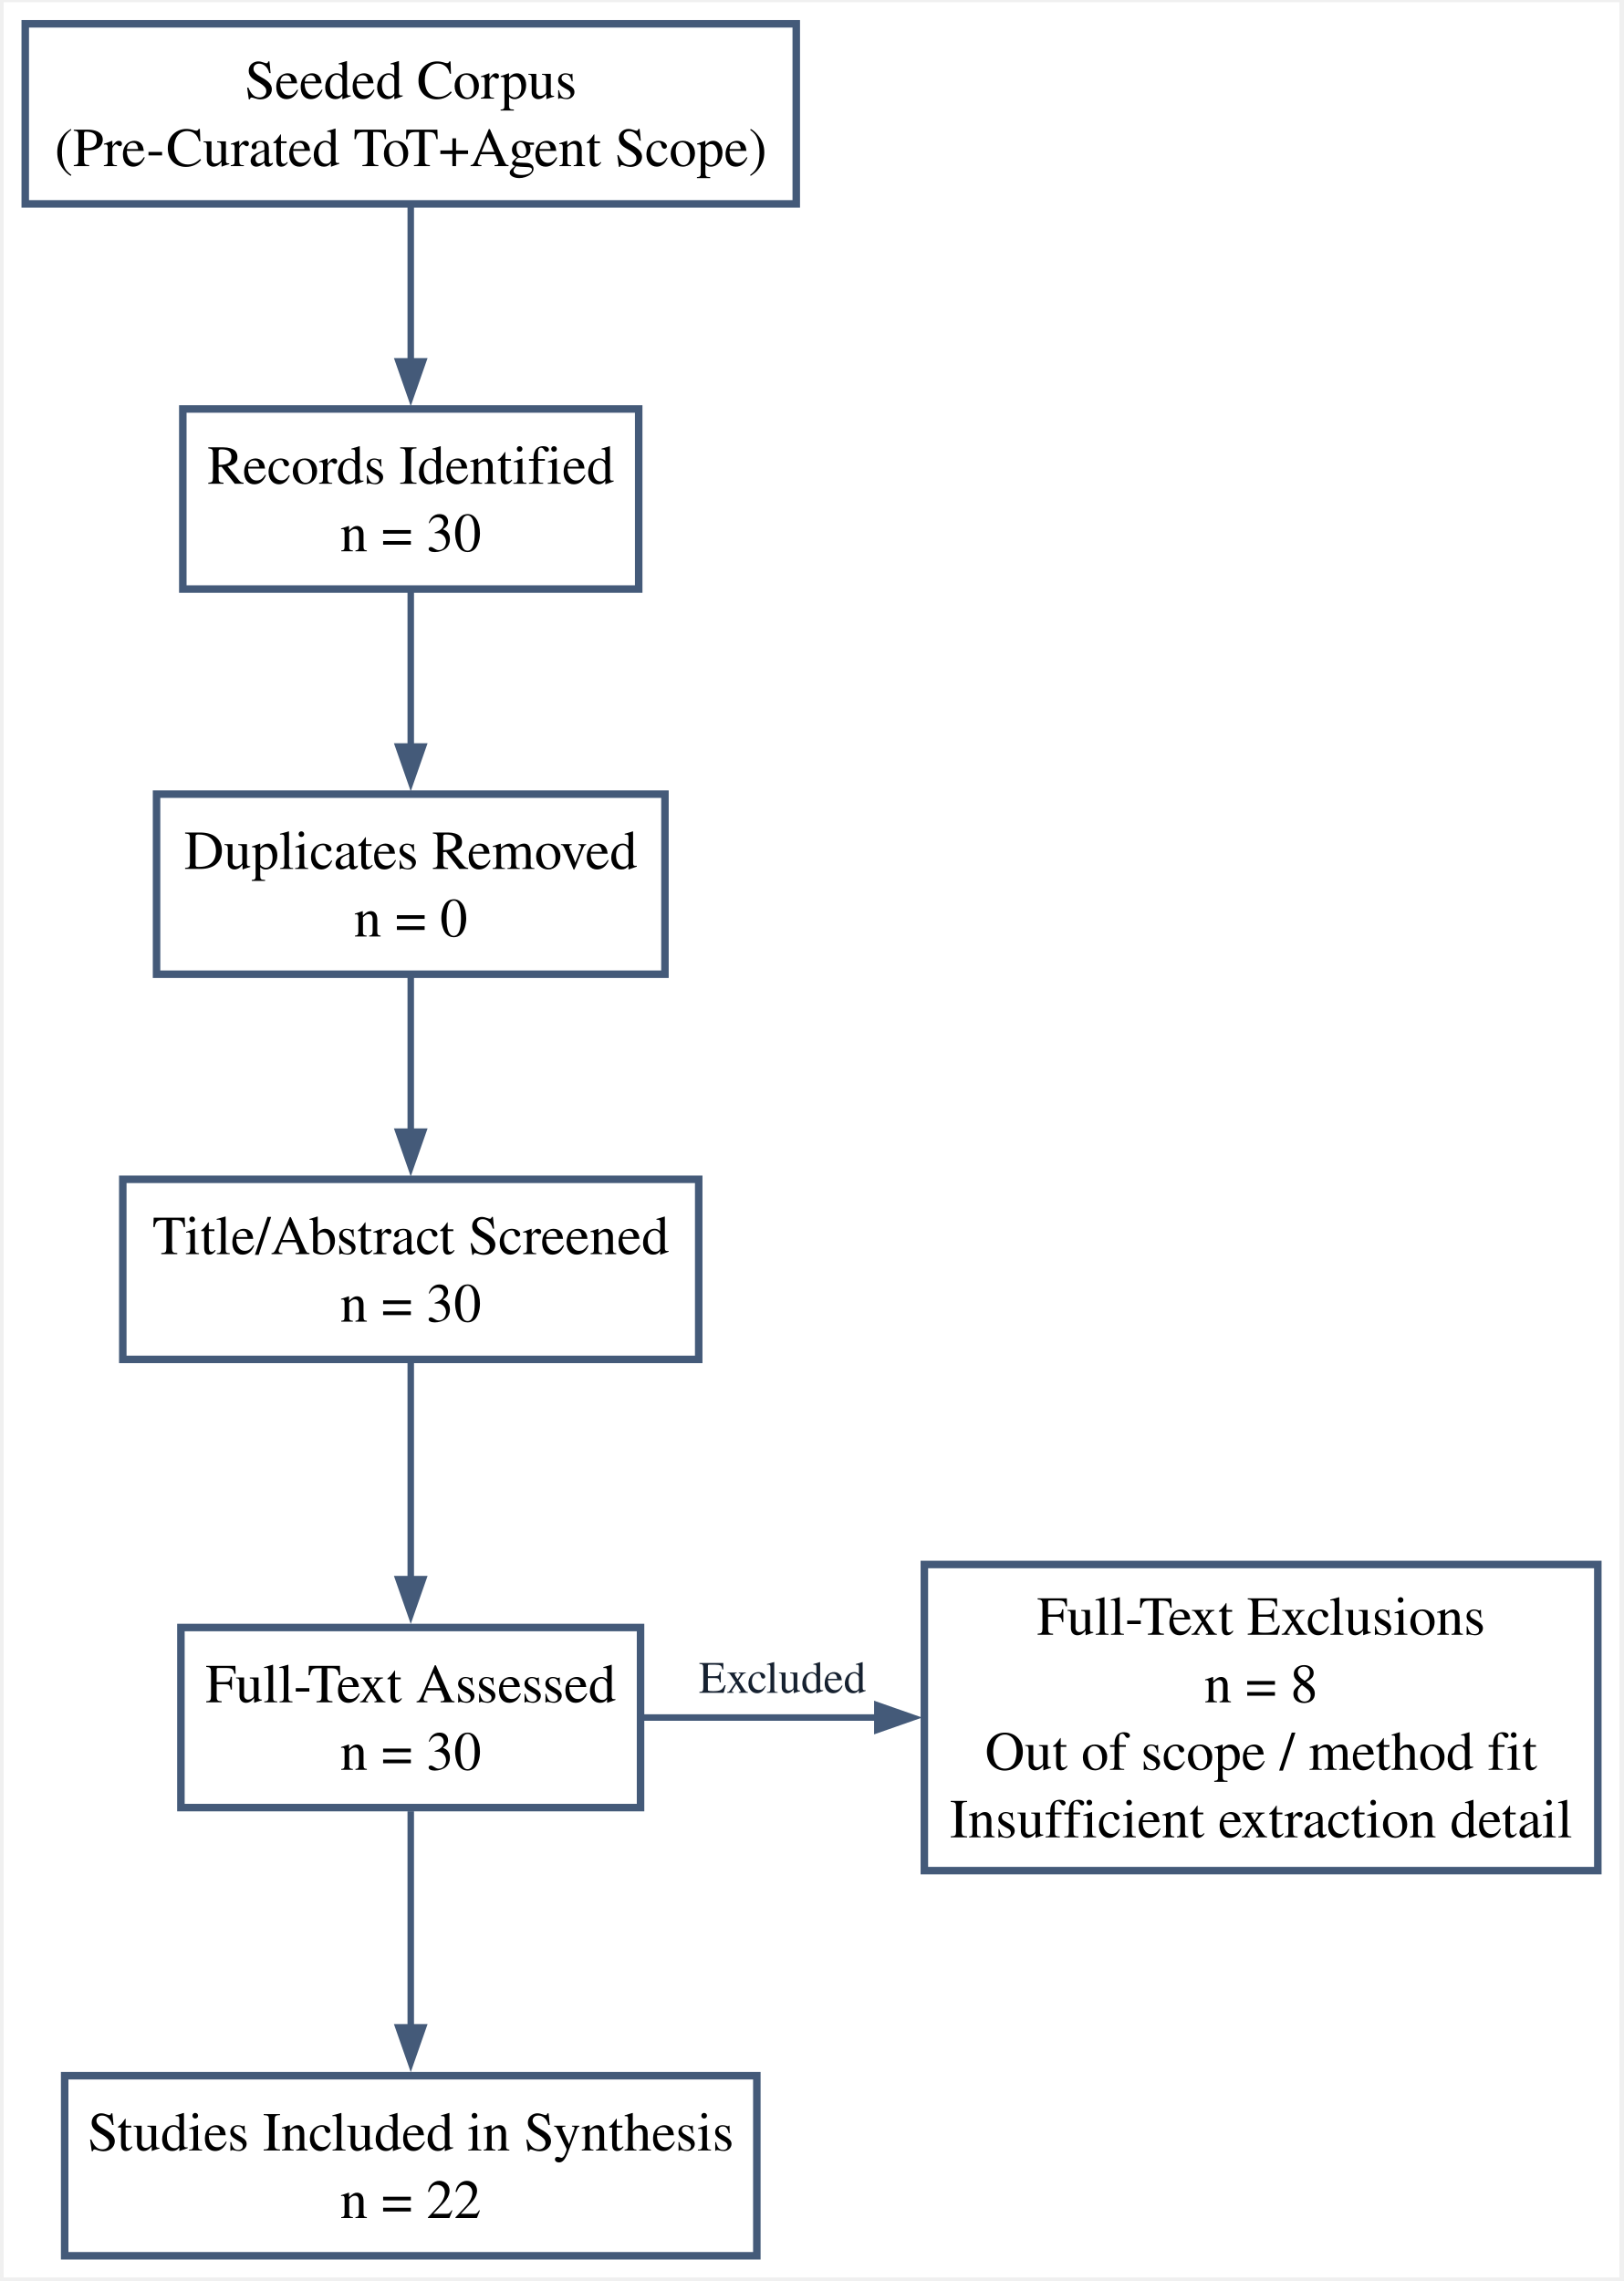
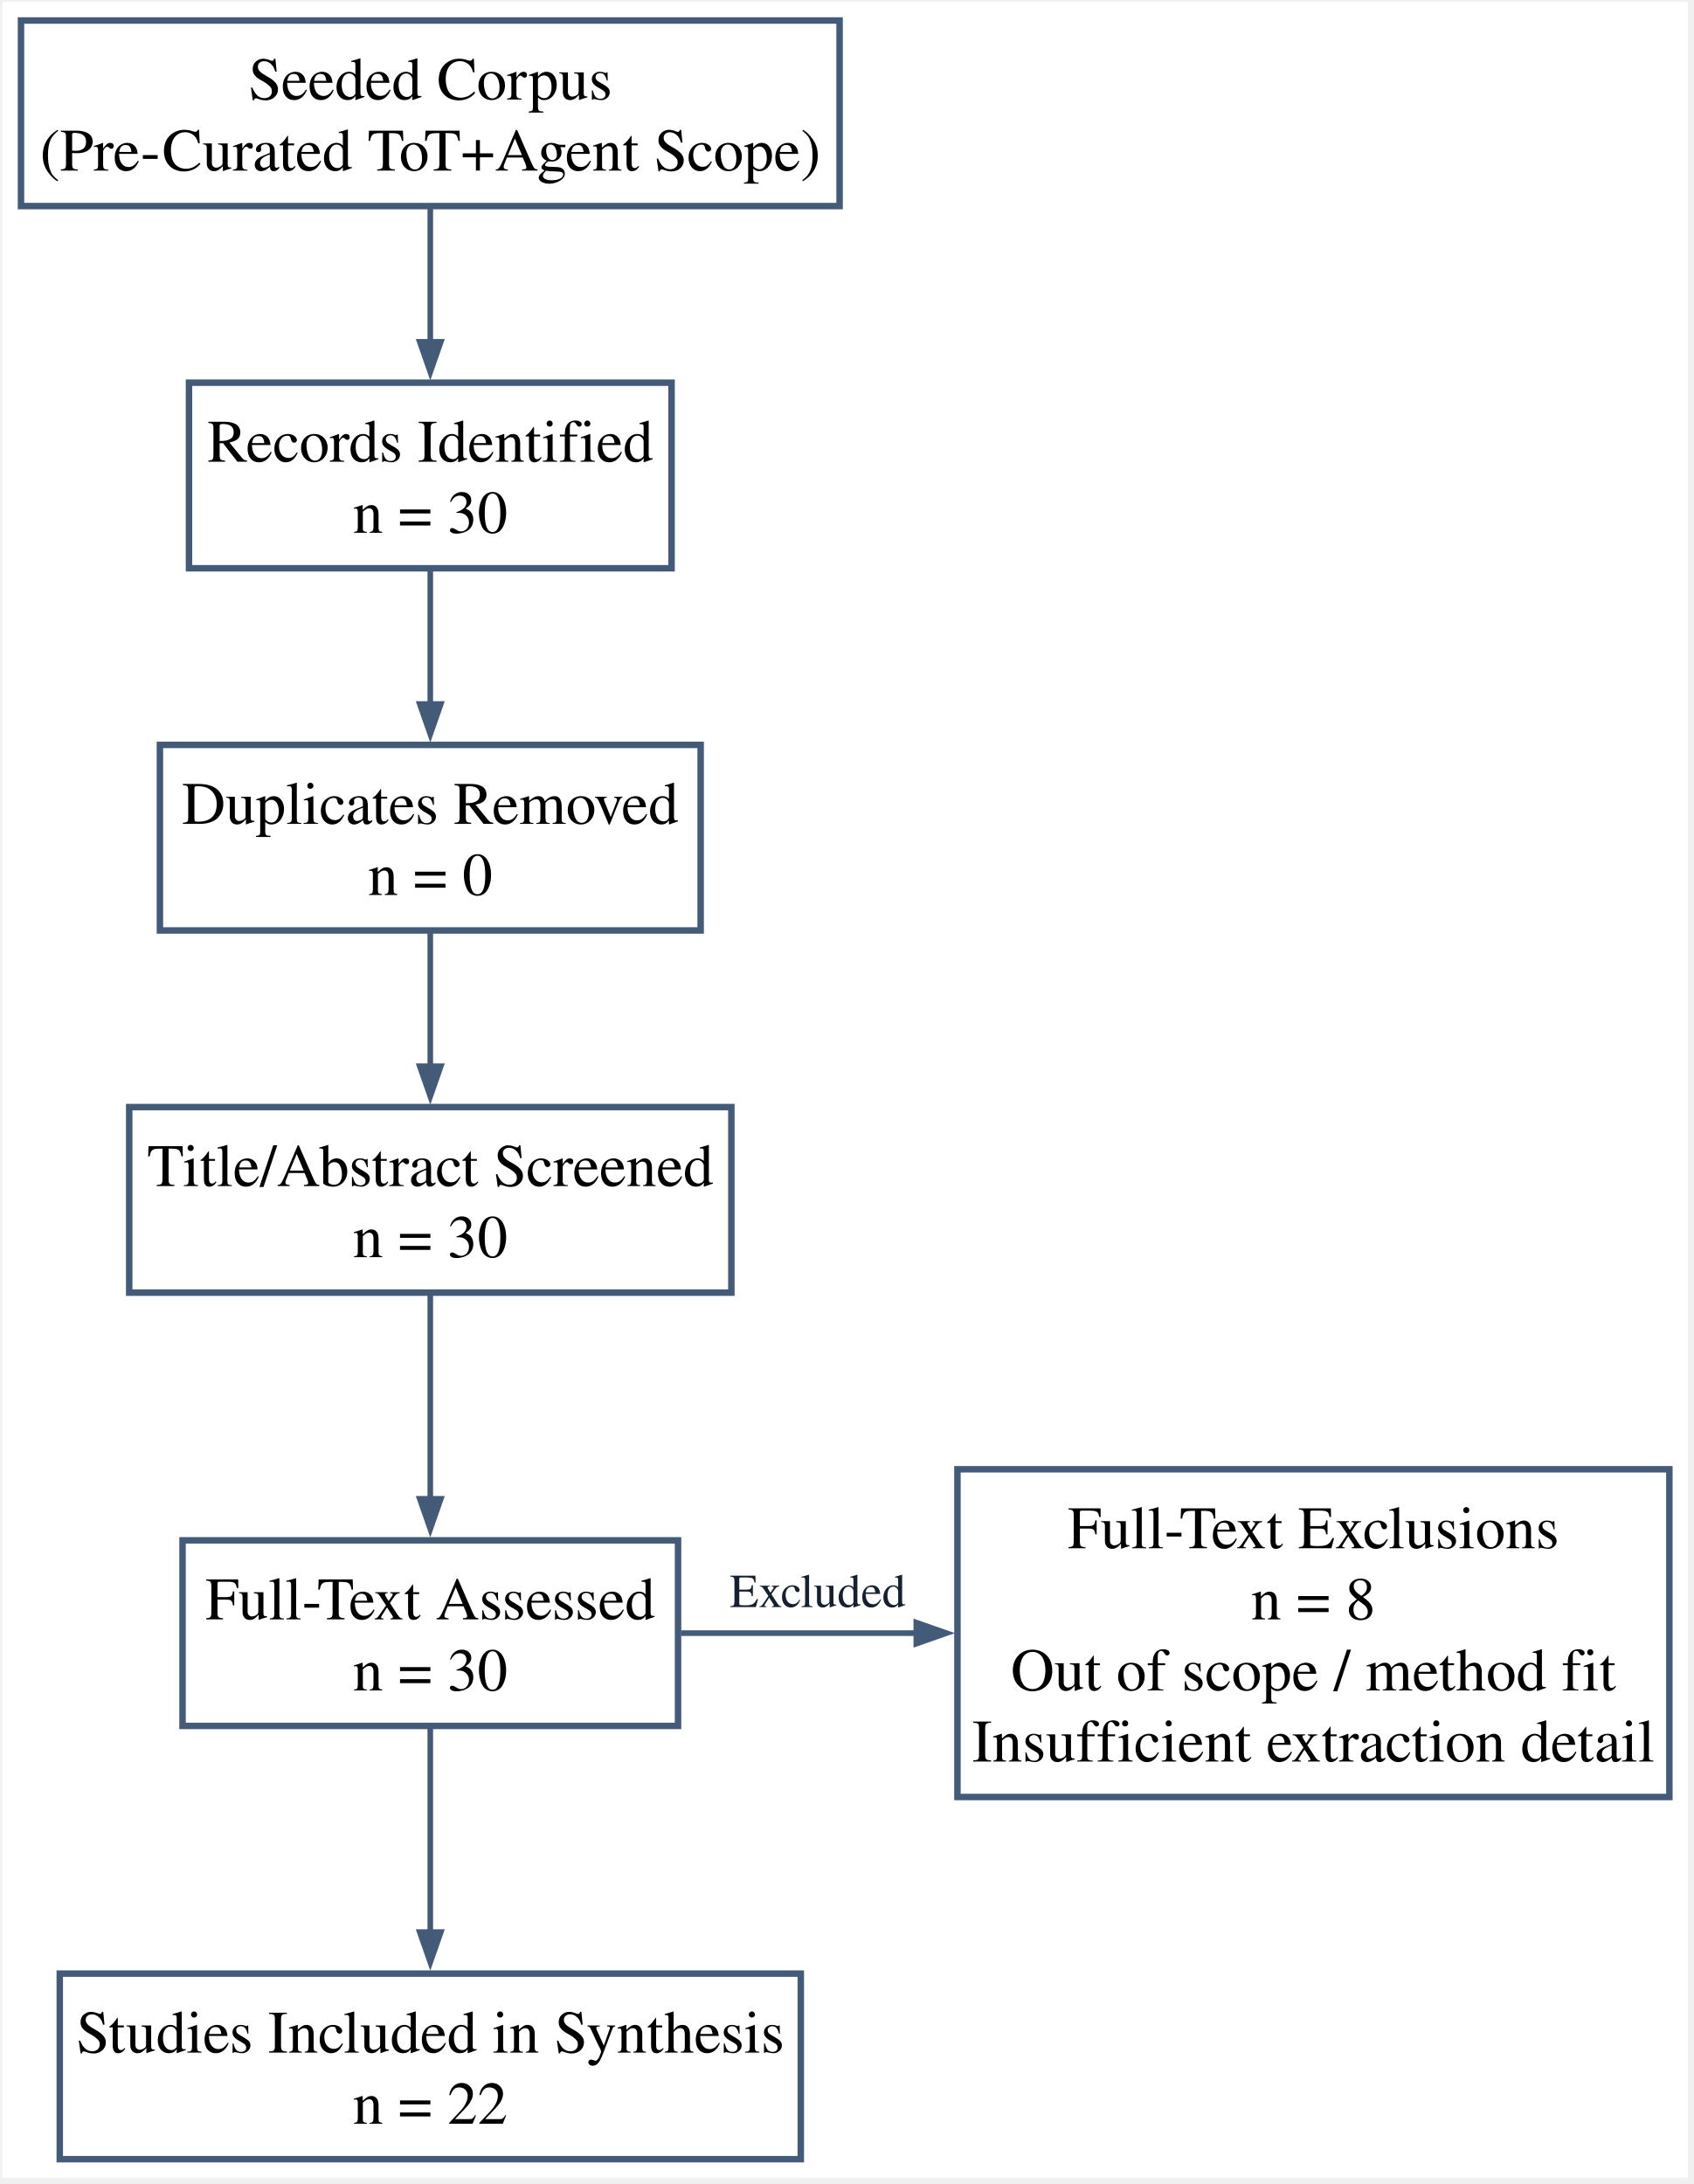
- <svg xmlns="http://www.w3.org/2000/svg" width="326pt" height="458pt" viewBox="1.00 1.00 324.00 456.00">
-   <g id="graph0" class="graph" transform="scale(1 1) rotate(0) translate(5.76 451.96)">
-     <polygon fill="#ffffff" stroke="none" points="-4.32,4.32 -4.32,-450.52 318.71,-450.52 318.71,4.32 -4.32,4.32" />
+ <svg xmlns="http://www.w3.org/2000/svg" width="394pt" height="508pt" viewBox="1.00 1.00 393.00 507.00">
+   <g id="graph0" class="graph" transform="scale(1 1) rotate(0) translate(5.76 502.24)">
+     <polygon fill="#ffffff" stroke="none" points="-4.32,4.32 -4.32,-500.8 386.96,-500.8 386.96,4.32 -4.32,4.32" />
    <g id="node1" class="node">
-       <polygon fill="#ffffff" stroke="#445a79" stroke-width="1.5" points="154.14,-446.2 0,-446.2 0,-410.2 154.14,-410.2 154.14,-446.2" />
-       <text xml:space="preserve" text-anchor="middle" x="77.07" y="-431.25" font-family="Times,serif" font-size="11.00">Seeded Corpus</text>
-       <text xml:space="preserve" text-anchor="middle" x="77.07" y="-417.75" font-family="Times,serif" font-size="11.00">(Pre-Curated ToT+Agent Scope)</text>
+       <polygon fill="#ffffff" stroke="#445a79" stroke-width="1.5" points="190.02,-496.48 0,-496.48 0,-453.4 190.02,-453.4 190.02,-496.48" />
+       <text xml:space="preserve" text-anchor="middle" x="95.01" y="-478.14" font-family="Times,serif" font-size="14.00">Seeded Corpus</text>
+       <text xml:space="preserve" text-anchor="middle" x="95.01" y="-461.64" font-family="Times,serif" font-size="14.00">(Pre-Curated ToT+Agent Scope)</text>
    </g>
    <g id="node2" class="node">
-       <polygon fill="#ffffff" stroke="#445a79" stroke-width="1.5" points="122.64,-369.2 31.5,-369.2 31.5,-333.2 122.64,-333.2 122.64,-369.2" />
-       <text xml:space="preserve" text-anchor="middle" x="77.07" y="-354.25" font-family="Times,serif" font-size="11.00">Records Identified</text>
-       <text xml:space="preserve" text-anchor="middle" x="77.07" y="-340.75" font-family="Times,serif" font-size="11.00">n = 30</text>
+       <polygon fill="#ffffff" stroke="#445a79" stroke-width="1.5" points="151.02,-412.4 39,-412.4 39,-369.32 151.02,-369.32 151.02,-412.4" />
+       <text xml:space="preserve" text-anchor="middle" x="95.01" y="-394.06" font-family="Times,serif" font-size="14.00">Records Identified</text>
+       <text xml:space="preserve" text-anchor="middle" x="95.01" y="-377.56" font-family="Times,serif" font-size="14.00">n = 30</text>
    </g>
    <g id="edge1" class="edge">
-       <path fill="none" stroke="#445a79" stroke-width="1.3" d="M77.07,-409.8C77.07,-400.5 77.07,-388.85 77.07,-378.47" />
-       <polygon fill="#445a79" stroke="#445a79" stroke-width="1.3" points="79.52,-378.73 77.07,-371.73 74.62,-378.73 79.52,-378.73" />
+       <path fill="none" stroke="#445a79" stroke-width="1.3" d="M95.01,-452.8C95.01,-443.32 95.01,-431.98 95.01,-421.66" />
+       <polygon fill="#445a79" stroke="#445a79" stroke-width="1.3" points="97.46,-421.89 95.01,-414.89 92.56,-421.89 97.46,-421.89" />
    </g>
    <g id="node3" class="node">
-       <polygon fill="#ffffff" stroke="#445a79" stroke-width="1.5" points="127.89,-292.2 26.25,-292.2 26.25,-256.2 127.89,-256.2 127.89,-292.2" />
-       <text xml:space="preserve" text-anchor="middle" x="77.07" y="-277.25" font-family="Times,serif" font-size="11.00">Duplicates Removed</text>
-       <text xml:space="preserve" text-anchor="middle" x="77.07" y="-263.75" font-family="Times,serif" font-size="11.00">n = 0</text>
+       <polygon fill="#ffffff" stroke="#445a79" stroke-width="1.5" points="157.77,-328.32 32.25,-328.32 32.25,-285.24 157.77,-285.24 157.77,-328.32" />
+       <text xml:space="preserve" text-anchor="middle" x="95.01" y="-309.98" font-family="Times,serif" font-size="14.00">Duplicates Removed</text>
+       <text xml:space="preserve" text-anchor="middle" x="95.01" y="-293.48" font-family="Times,serif" font-size="14.00">n = 0</text>
    </g>
    <g id="edge2" class="edge">
-       <path fill="none" stroke="#445a79" stroke-width="1.3" d="M77.07,-332.8C77.07,-323.5 77.07,-311.85 77.07,-301.47" />
-       <polygon fill="#445a79" stroke="#445a79" stroke-width="1.3" points="79.52,-301.73 77.07,-294.73 74.62,-301.73 79.52,-301.73" />
+       <path fill="none" stroke="#445a79" stroke-width="1.3" d="M95.01,-368.72C95.01,-359.24 95.01,-347.9 95.01,-337.58" />
+       <polygon fill="#445a79" stroke="#445a79" stroke-width="1.3" points="97.46,-337.81 95.01,-330.81 92.56,-337.81 97.46,-337.81" />
    </g>
    <g id="node4" class="node">
-       <polygon fill="#ffffff" stroke="#445a79" stroke-width="1.5" points="134.64,-215.2 19.5,-215.2 19.5,-179.2 134.64,-179.2 134.64,-215.2" />
-       <text xml:space="preserve" text-anchor="middle" x="77.07" y="-200.25" font-family="Times,serif" font-size="11.00">Title/Abstract Screened</text>
-       <text xml:space="preserve" text-anchor="middle" x="77.07" y="-186.75" font-family="Times,serif" font-size="11.00">n = 30</text>
+       <polygon fill="#ffffff" stroke="#445a79" stroke-width="1.5" points="164.9,-244.24 25.12,-244.24 25.12,-201.16 164.9,-201.16 164.9,-244.24" />
+       <text xml:space="preserve" text-anchor="middle" x="95.01" y="-225.9" font-family="Times,serif" font-size="14.00">Title/Abstract Screened</text>
+       <text xml:space="preserve" text-anchor="middle" x="95.01" y="-209.4" font-family="Times,serif" font-size="14.00">n = 30</text>
    </g>
    <g id="edge3" class="edge">
-       <path fill="none" stroke="#445a79" stroke-width="1.3" d="M77.07,-255.8C77.07,-246.5 77.07,-234.85 77.07,-224.47" />
-       <polygon fill="#445a79" stroke="#445a79" stroke-width="1.3" points="79.52,-224.73 77.07,-217.73 74.62,-224.73 79.52,-224.73" />
+       <path fill="none" stroke="#445a79" stroke-width="1.3" d="M95.01,-284.64C95.01,-275.16 95.01,-263.82 95.01,-253.5" />
+       <polygon fill="#445a79" stroke="#445a79" stroke-width="1.3" points="97.46,-253.73 95.01,-246.73 92.56,-253.73 97.46,-253.73" />
    </g>
    <g id="node5" class="node">
-       <polygon fill="#ffffff" stroke="#445a79" stroke-width="1.5" points="123.01,-125.6 31.12,-125.6 31.12,-89.6 123.01,-89.6 123.01,-125.6" />
-       <text xml:space="preserve" text-anchor="middle" x="77.07" y="-110.65" font-family="Times,serif" font-size="11.00">Full-Text Assessed</text>
-       <text xml:space="preserve" text-anchor="middle" x="77.07" y="-97.15" font-family="Times,serif" font-size="11.00">n = 30</text>
+       <polygon fill="#ffffff" stroke="#445a79" stroke-width="1.5" points="152.52,-143.66 37.5,-143.66 37.5,-100.58 152.52,-100.58 152.52,-143.66" />
+       <text xml:space="preserve" text-anchor="middle" x="95.01" y="-125.32" font-family="Times,serif" font-size="14.00">Full-Text Assessed</text>
+       <text xml:space="preserve" text-anchor="middle" x="95.01" y="-108.82" font-family="Times,serif" font-size="14.00">n = 30</text>
    </g>
    <g id="edge4" class="edge">
-       <path fill="none" stroke="#445a79" stroke-width="1.3" d="M77.07,-178.47C77.07,-166.01 77.07,-149.11 77.07,-135.05" />
-       <polygon fill="#445a79" stroke="#445a79" stroke-width="1.3" points="79.52,-135.27 77.07,-128.27 74.62,-135.27 79.52,-135.27" />
+       <path fill="none" stroke="#445a79" stroke-width="1.3" d="M95.01,-200.79C95.01,-186.9 95.01,-168.45 95.01,-153.02" />
+       <polygon fill="#445a79" stroke="#445a79" stroke-width="1.3" points="97.46,-153.3 95.01,-146.3 92.56,-153.3 97.46,-153.3" />
    </g>
    <g id="node6" class="node">
-       <polygon fill="#ffffff" stroke="#445a79" stroke-width="1.5" points="146.26,-36 7.88,-36 7.88,0 146.26,0 146.26,-36" />
-       <text xml:space="preserve" text-anchor="middle" x="77.07" y="-21.05" font-family="Times,serif" font-size="11.00">Studies Included in Synthesis</text>
-       <text xml:space="preserve" text-anchor="middle" x="77.07" y="-7.55" font-family="Times,serif" font-size="11.00">n = 22</text>
+       <polygon fill="#ffffff" stroke="#445a79" stroke-width="1.5" points="181.02,-43.08 9,-43.08 9,0 181.02,0 181.02,-43.08" />
+       <text xml:space="preserve" text-anchor="middle" x="95.01" y="-24.74" font-family="Times,serif" font-size="14.00">Studies Included in Synthesis</text>
+       <text xml:space="preserve" text-anchor="middle" x="95.01" y="-8.24" font-family="Times,serif" font-size="14.00">n = 22</text>
    </g>
    <g id="edge5" class="edge">
-       <path fill="none" stroke="#445a79" stroke-width="1.3" d="M77.07,-88.87C77.07,-76.41 77.07,-59.51 77.07,-45.45" />
-       <polygon fill="#445a79" stroke="#445a79" stroke-width="1.3" points="79.52,-45.67 77.07,-38.67 74.62,-45.67 79.52,-45.67" />
+       <path fill="none" stroke="#445a79" stroke-width="1.3" d="M95.01,-100.21C95.01,-86.32 95.01,-67.87 95.01,-52.44" />
+       <polygon fill="#445a79" stroke="#445a79" stroke-width="1.3" points="97.46,-52.72 95.01,-45.72 92.56,-52.72 97.46,-52.72" />
    </g>
    <g id="node7" class="node">
-       <polygon fill="#ffffff" stroke="#445a79" stroke-width="1.5" points="314.39,-138.2 179.75,-138.2 179.75,-77 314.39,-77 314.39,-138.2" />
-       <text xml:space="preserve" text-anchor="middle" x="247.07" y="-124.15" font-family="Times,serif" font-size="11.00">Full-Text Exclusions</text>
-       <text xml:space="preserve" text-anchor="middle" x="247.07" y="-110.65" font-family="Times,serif" font-size="11.00">n = 8</text>
-       <text xml:space="preserve" text-anchor="middle" x="247.07" y="-97.15" font-family="Times,serif" font-size="11.00">Out of scope / method fit</text>
-       <text xml:space="preserve" text-anchor="middle" x="247.07" y="-83.65" font-family="Times,serif" font-size="11.00">Insufficient extraction detail</text>
+       <polygon fill="#ffffff" stroke="#445a79" stroke-width="1.5" points="382.64,-160.16 217.38,-160.16 217.38,-84.08 382.64,-84.08 382.64,-160.16" />
+       <text xml:space="preserve" text-anchor="middle" x="300.01" y="-141.82" font-family="Times,serif" font-size="14.00">Full-Text Exclusions</text>
+       <text xml:space="preserve" text-anchor="middle" x="300.01" y="-125.32" font-family="Times,serif" font-size="14.00">n = 8</text>
+       <text xml:space="preserve" text-anchor="middle" x="300.01" y="-108.82" font-family="Times,serif" font-size="14.00">Out of scope / method fit</text>
+       <text xml:space="preserve" text-anchor="middle" x="300.01" y="-92.32" font-family="Times,serif" font-size="14.00">Insufficient extraction detail</text>
    </g>
    <g id="edge6" class="edge">
-       <path fill="none" stroke="#445a79" stroke-width="1.3" d="M123.52,-107.6C138.04,-107.6 154.46,-107.6 170.47,-107.6" />
-       <polygon fill="#445a79" stroke="#445a79" stroke-width="1.3" points="170.35,-110.05 177.35,-107.6 170.35,-105.15 170.35,-110.05" />
-       <text xml:space="preserve" text-anchor="middle" x="151.38" y="-112.55" font-family="Times,serif" font-size="9.00" fill="#162130">Excluded</text>
+       <path fill="none" stroke="#445a79" stroke-width="1.3" d="M153.21,-122.12C170.27,-122.12 189.37,-122.12 207.99,-122.12" />
+       <polygon fill="#445a79" stroke="#445a79" stroke-width="1.3" points="207.83,-124.57 214.83,-122.12 207.83,-119.67 207.83,-124.57" />
+       <text xml:space="preserve" text-anchor="middle" x="184.95" y="-128.17" font-family="Times,serif" font-size="11.00" fill="#162130">Excluded</text>
    </g>
  </g>
</svg>
